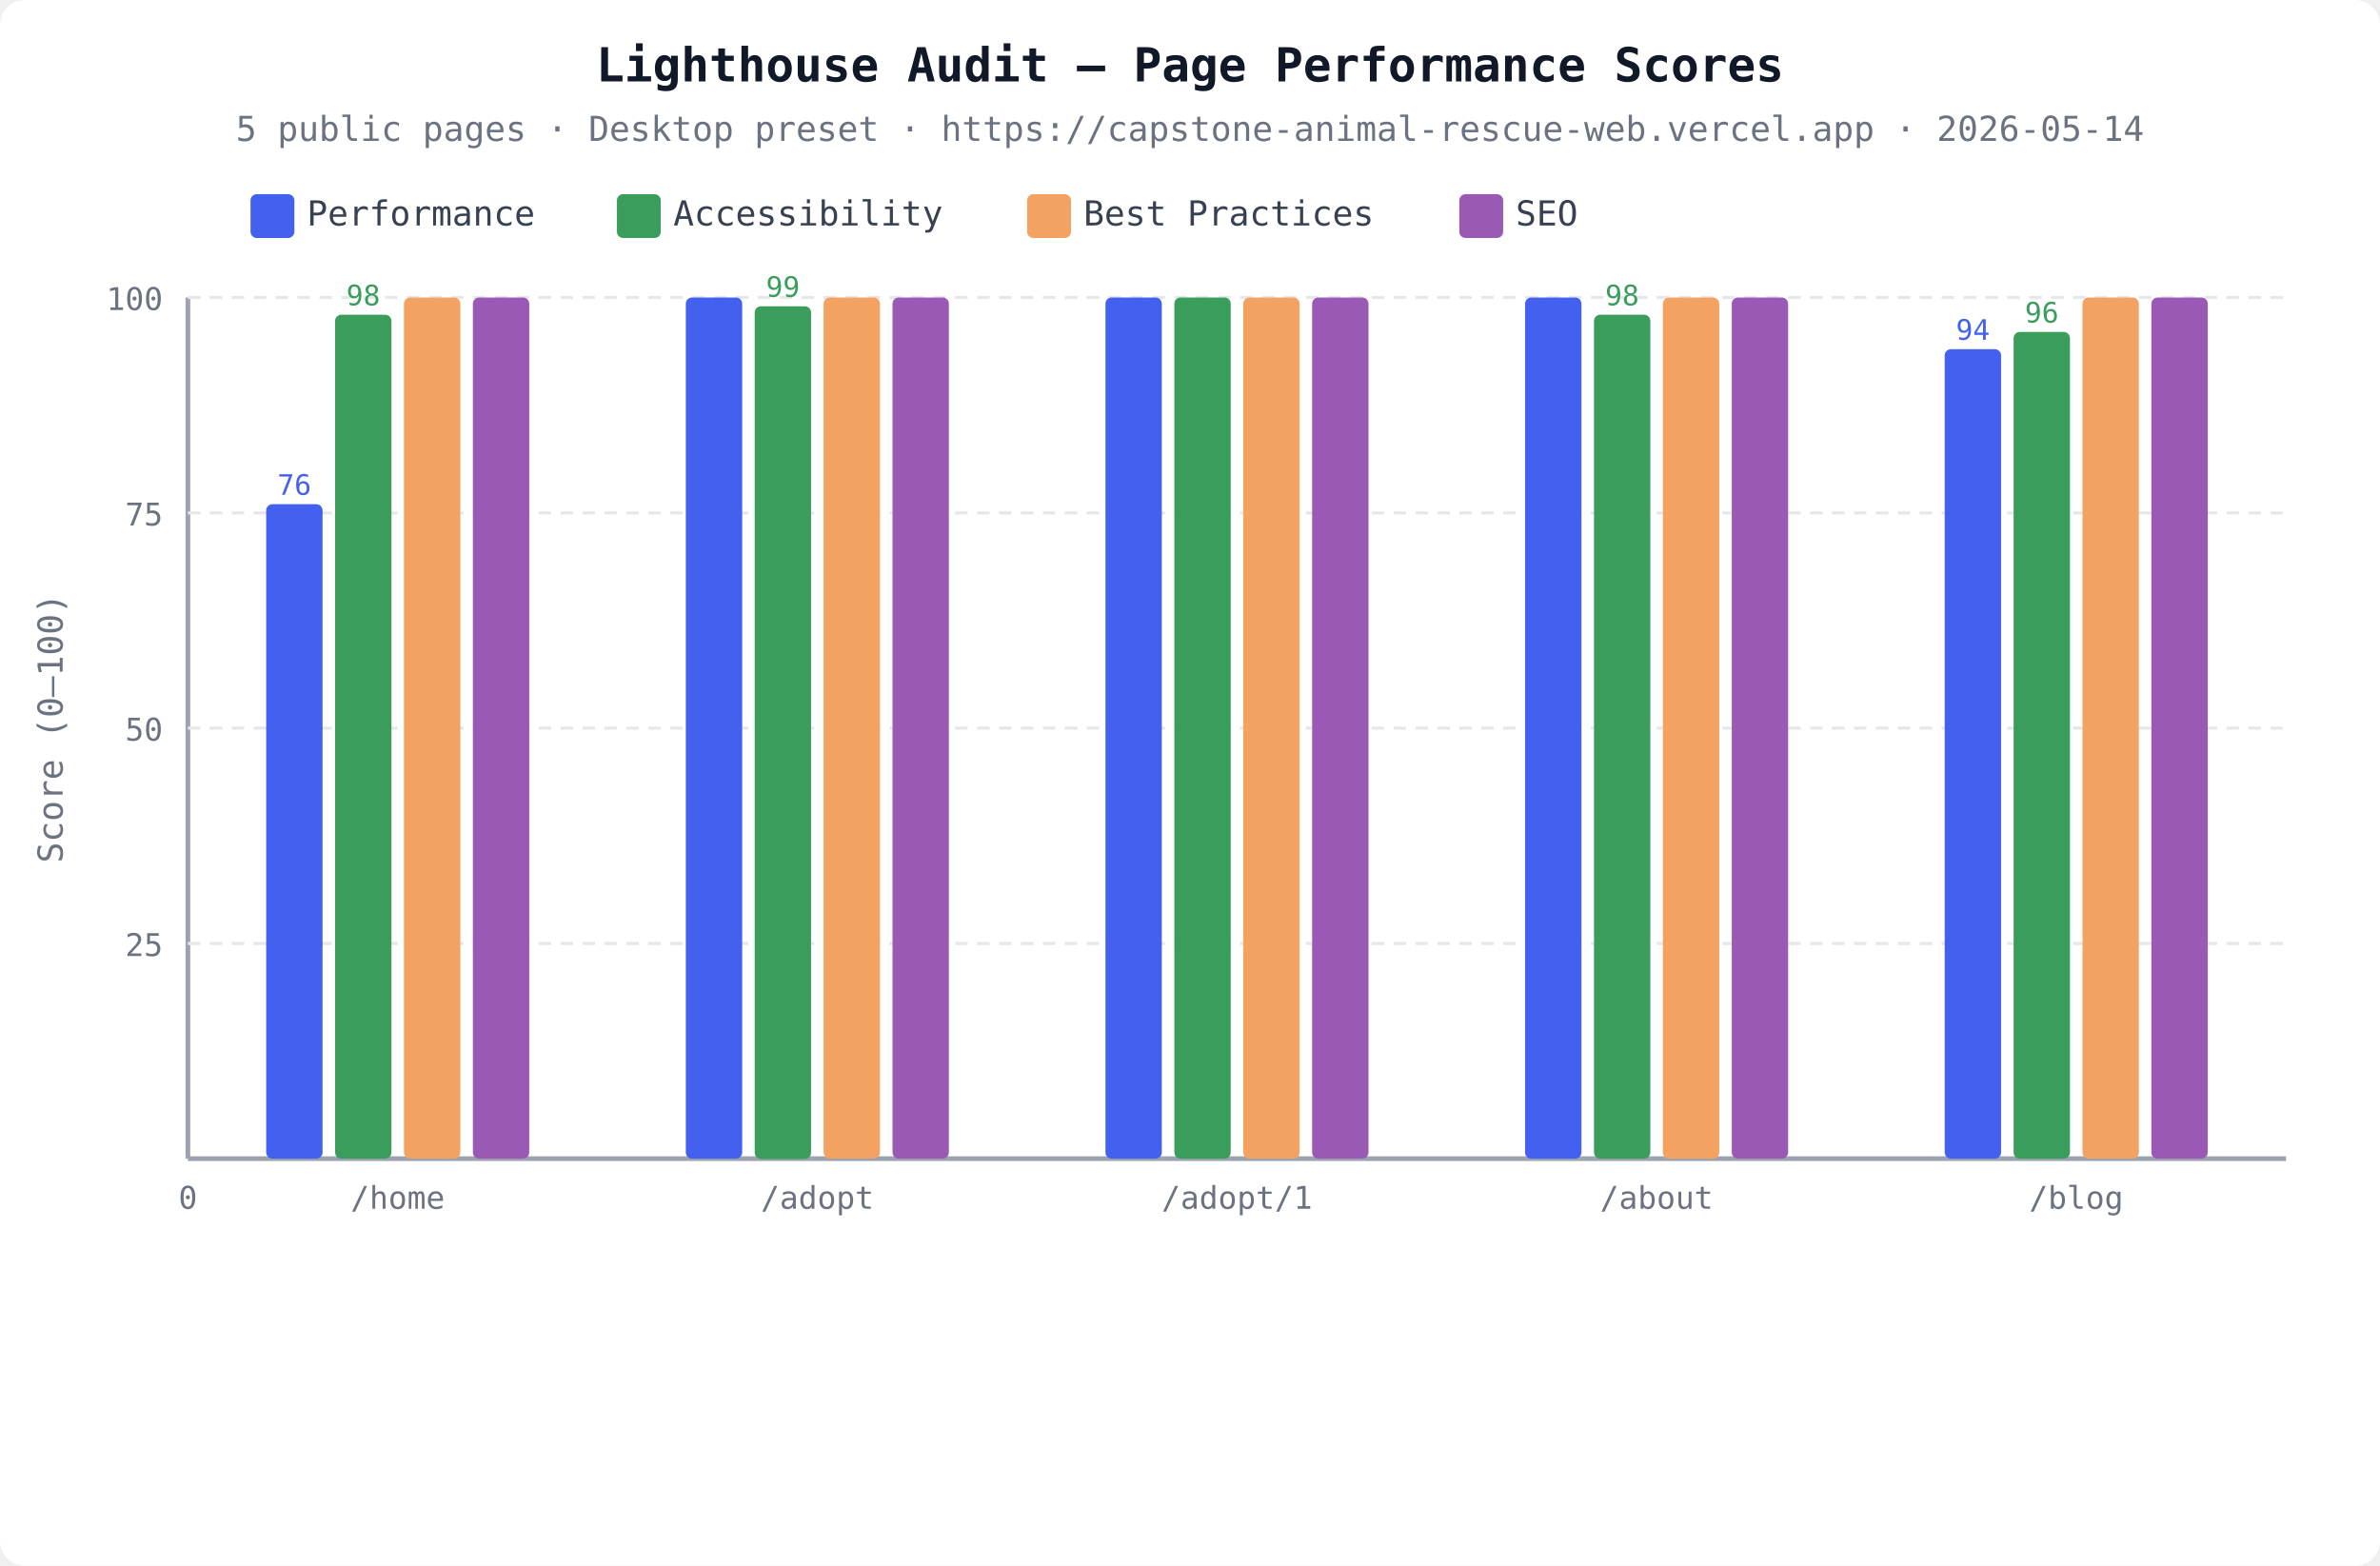
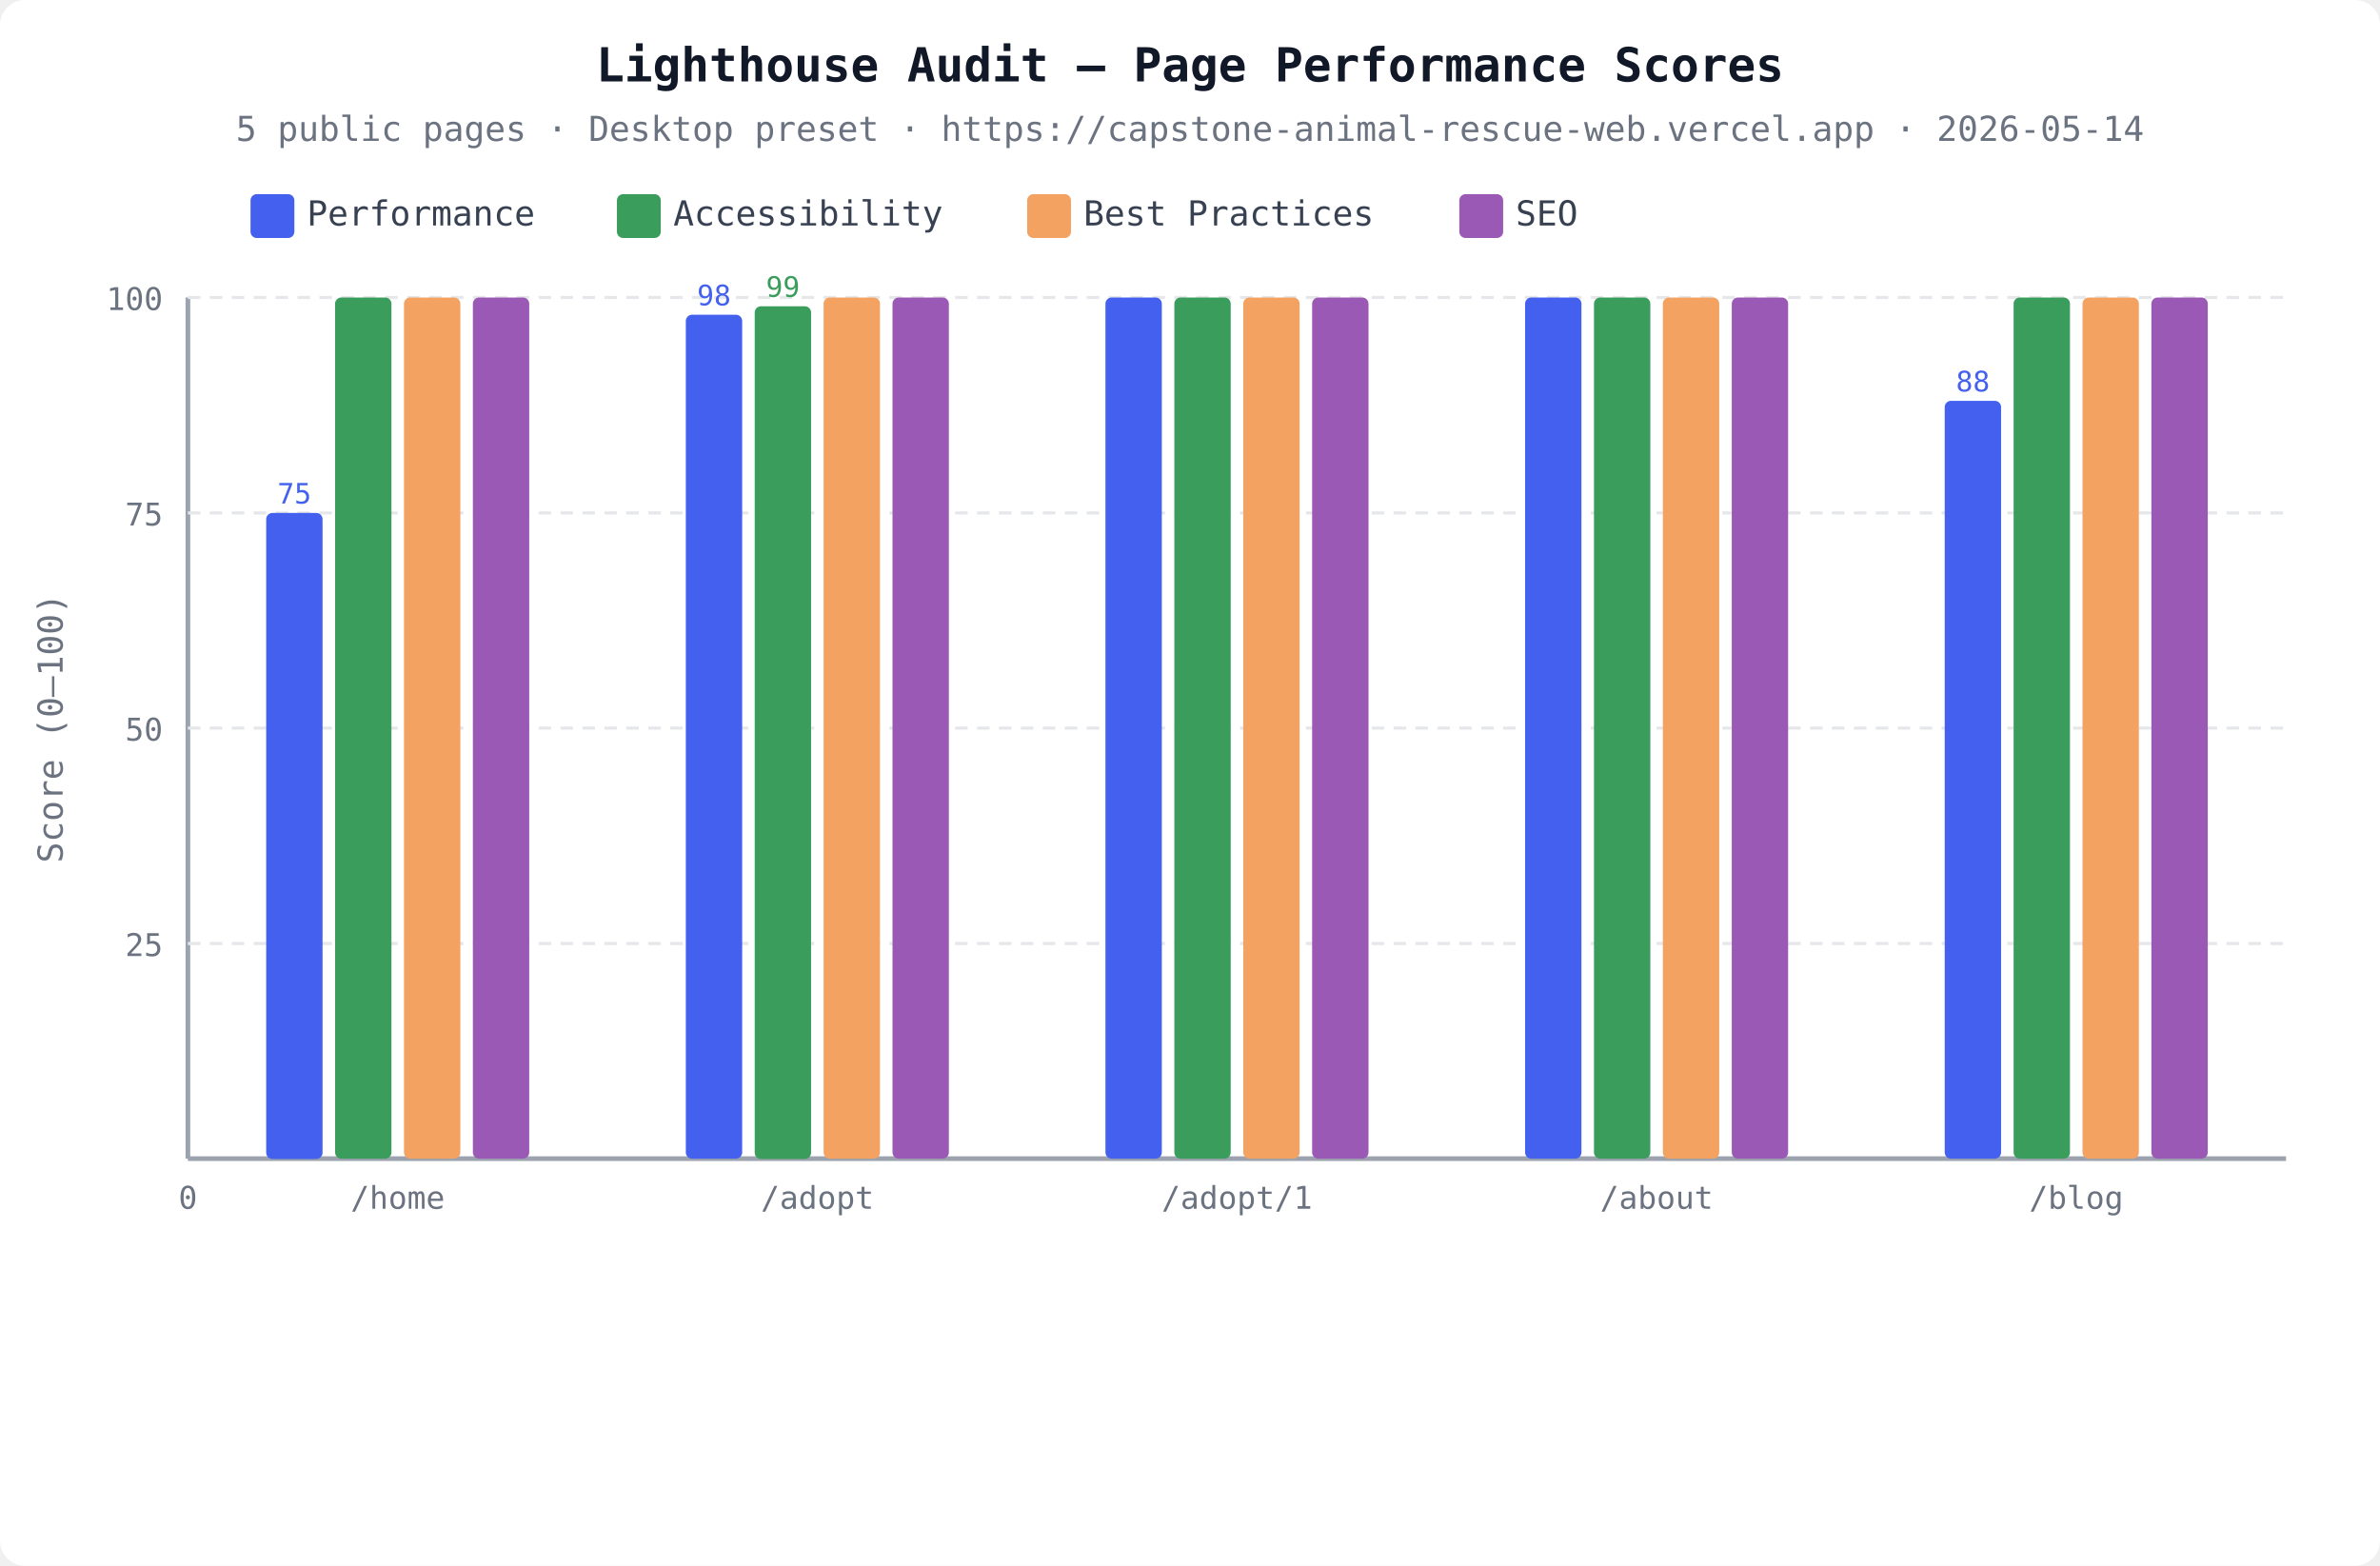
<svg xmlns="http://www.w3.org/2000/svg" width="760" height="500" viewBox="0 0 760 500" font-family="ui-monospace,SFMono-Regular,Menlo,monospace" font-size="13">
  <rect width="760" height="500" fill="#ffffff" rx="8" />
  <text x="380" y="26" text-anchor="middle" font-size="15" font-weight="bold" fill="#111827">Lighthouse Audit — Page Performance Scores</text>
  <text x="380" y="45" text-anchor="middle" font-size="11" fill="#6b7280">5 public pages · Desktop preset · https://capstone-animal-rescue-web.vercel.app · 2026-05-14</text>
  <rect x="80" y="62" width="14" height="14" fill="#4361ee" rx="2" />
  <text x="98" y="72" font-size="11" fill="#374151">Performance</text>
  <rect x="197" y="62" width="14" height="14" fill="#3a9d5c" rx="2" />
  <text x="215" y="72" font-size="11" fill="#374151">Accessibility</text>
  <rect x="328" y="62" width="14" height="14" fill="#f4a261" rx="2" />
  <text x="346" y="72" font-size="11" fill="#374151">Best Practices</text>
  <rect x="466" y="62" width="14" height="14" fill="#9b59b6" rx="2" />
  <text x="484" y="72" font-size="11" fill="#374151">SEO</text>
  <line x1="60" y1="95" x2="60" y2="370" stroke="#9ca3af" stroke-width="1.5" />
  <line x1="60" y1="370" x2="730" y2="370" stroke="#9ca3af" stroke-width="1.5" />
  <text x="20" y="232.5" text-anchor="middle" font-size="11" fill="#6b7280" transform="rotate(-90 20 232.5)">Score (0–100)</text>
  <line x1="60" y1="95.0" x2="730" y2="95.0" stroke="#e5e7eb" stroke-width="1" stroke-dasharray="4,3" />
  <text x="52" y="99.0" text-anchor="end" font-size="10" fill="#6b7280">100</text>
  <line x1="60" y1="163.8" x2="730" y2="163.8" stroke="#e5e7eb" stroke-width="1" stroke-dasharray="4,3" />
  <text x="52" y="167.8" text-anchor="end" font-size="10" fill="#6b7280">75</text>
  <line x1="60" y1="232.5" x2="730" y2="232.5" stroke="#e5e7eb" stroke-width="1" stroke-dasharray="4,3" />
  <text x="52" y="236.5" text-anchor="end" font-size="10" fill="#6b7280">50</text>
  <line x1="60" y1="301.3" x2="730" y2="301.3" stroke="#e5e7eb" stroke-width="1" stroke-dasharray="4,3" />
  <text x="52" y="305.3" text-anchor="end" font-size="10" fill="#6b7280">25</text>
  <text x="60" y="386" text-anchor="middle" font-size="10" fill="#6b7280">0</text>
-   <rect x="85.0" y="161.0" width="18" height="209.0" fill="#4361ee" rx="2" />
-   <text x="94.0" y="158.0" text-anchor="middle" font-size="9" fill="#4361ee">76</text>
-   <rect x="107.0" y="100.5" width="18" height="269.5" fill="#3a9d5c" rx="2" />
-   <text x="116.0" y="97.5" text-anchor="middle" font-size="9" fill="#3a9d5c">98</text>
+   <rect x="85.0" y="163.8" width="18" height="206.3" fill="#4361ee" rx="2" />
+   <text x="94.0" y="160.8" text-anchor="middle" font-size="9" fill="#4361ee">75</text>
+   <rect x="107.0" y="95.0" width="18" height="275.0" fill="#3a9d5c" rx="2" />
  <rect x="129.0" y="95.0" width="18" height="275.0" fill="#f4a261" rx="2" />
  <rect x="151.0" y="95.0" width="18" height="275.0" fill="#9b59b6" rx="2" />
  <text x="127.0" y="386" text-anchor="middle" font-size="10" fill="#6b7280">/home</text>
-   <rect x="219.0" y="95.0" width="18" height="275.0" fill="#4361ee" rx="2" />
+   <rect x="219.0" y="100.5" width="18" height="269.5" fill="#4361ee" rx="2" />
+   <text x="228.0" y="97.5" text-anchor="middle" font-size="9" fill="#4361ee">98</text>
  <rect x="241.0" y="97.8" width="18" height="272.3" fill="#3a9d5c" rx="2" />
  <text x="250.0" y="94.8" text-anchor="middle" font-size="9" fill="#3a9d5c">99</text>
  <rect x="263.0" y="95.0" width="18" height="275.0" fill="#f4a261" rx="2" />
  <rect x="285.0" y="95.0" width="18" height="275.0" fill="#9b59b6" rx="2" />
  <text x="261.0" y="386" text-anchor="middle" font-size="10" fill="#6b7280">/adopt</text>
  <rect x="353.0" y="95.0" width="18" height="275.0" fill="#4361ee" rx="2" />
  <rect x="375.0" y="95.0" width="18" height="275.0" fill="#3a9d5c" rx="2" />
  <rect x="397.0" y="95.0" width="18" height="275.0" fill="#f4a261" rx="2" />
  <rect x="419.0" y="95.0" width="18" height="275.0" fill="#9b59b6" rx="2" />
  <text x="395.0" y="386" text-anchor="middle" font-size="10" fill="#6b7280">/adopt/1</text>
  <rect x="487.0" y="95.0" width="18" height="275.0" fill="#4361ee" rx="2" />
-   <rect x="509.0" y="100.5" width="18" height="269.5" fill="#3a9d5c" rx="2" />
-   <text x="518.0" y="97.5" text-anchor="middle" font-size="9" fill="#3a9d5c">98</text>
+   <rect x="509.0" y="95.0" width="18" height="275.0" fill="#3a9d5c" rx="2" />
  <rect x="531.0" y="95.0" width="18" height="275.0" fill="#f4a261" rx="2" />
  <rect x="553.0" y="95.0" width="18" height="275.0" fill="#9b59b6" rx="2" />
  <text x="529.0" y="386" text-anchor="middle" font-size="10" fill="#6b7280">/about</text>
-   <rect x="621.0" y="111.5" width="18" height="258.5" fill="#4361ee" rx="2" />
-   <text x="630.0" y="108.5" text-anchor="middle" font-size="9" fill="#4361ee">94</text>
-   <rect x="643.0" y="106.0" width="18" height="264.0" fill="#3a9d5c" rx="2" />
-   <text x="652.0" y="103.0" text-anchor="middle" font-size="9" fill="#3a9d5c">96</text>
+   <rect x="621.0" y="128.0" width="18" height="242.0" fill="#4361ee" rx="2" />
+   <text x="630.0" y="125.0" text-anchor="middle" font-size="9" fill="#4361ee">88</text>
+   <rect x="643.0" y="95.0" width="18" height="275.0" fill="#3a9d5c" rx="2" />
  <rect x="665.0" y="95.0" width="18" height="275.0" fill="#f4a261" rx="2" />
  <rect x="687.0" y="95.0" width="18" height="275.0" fill="#9b59b6" rx="2" />
  <text x="663.0" y="386" text-anchor="middle" font-size="10" fill="#6b7280">/blog</text>
</svg>
